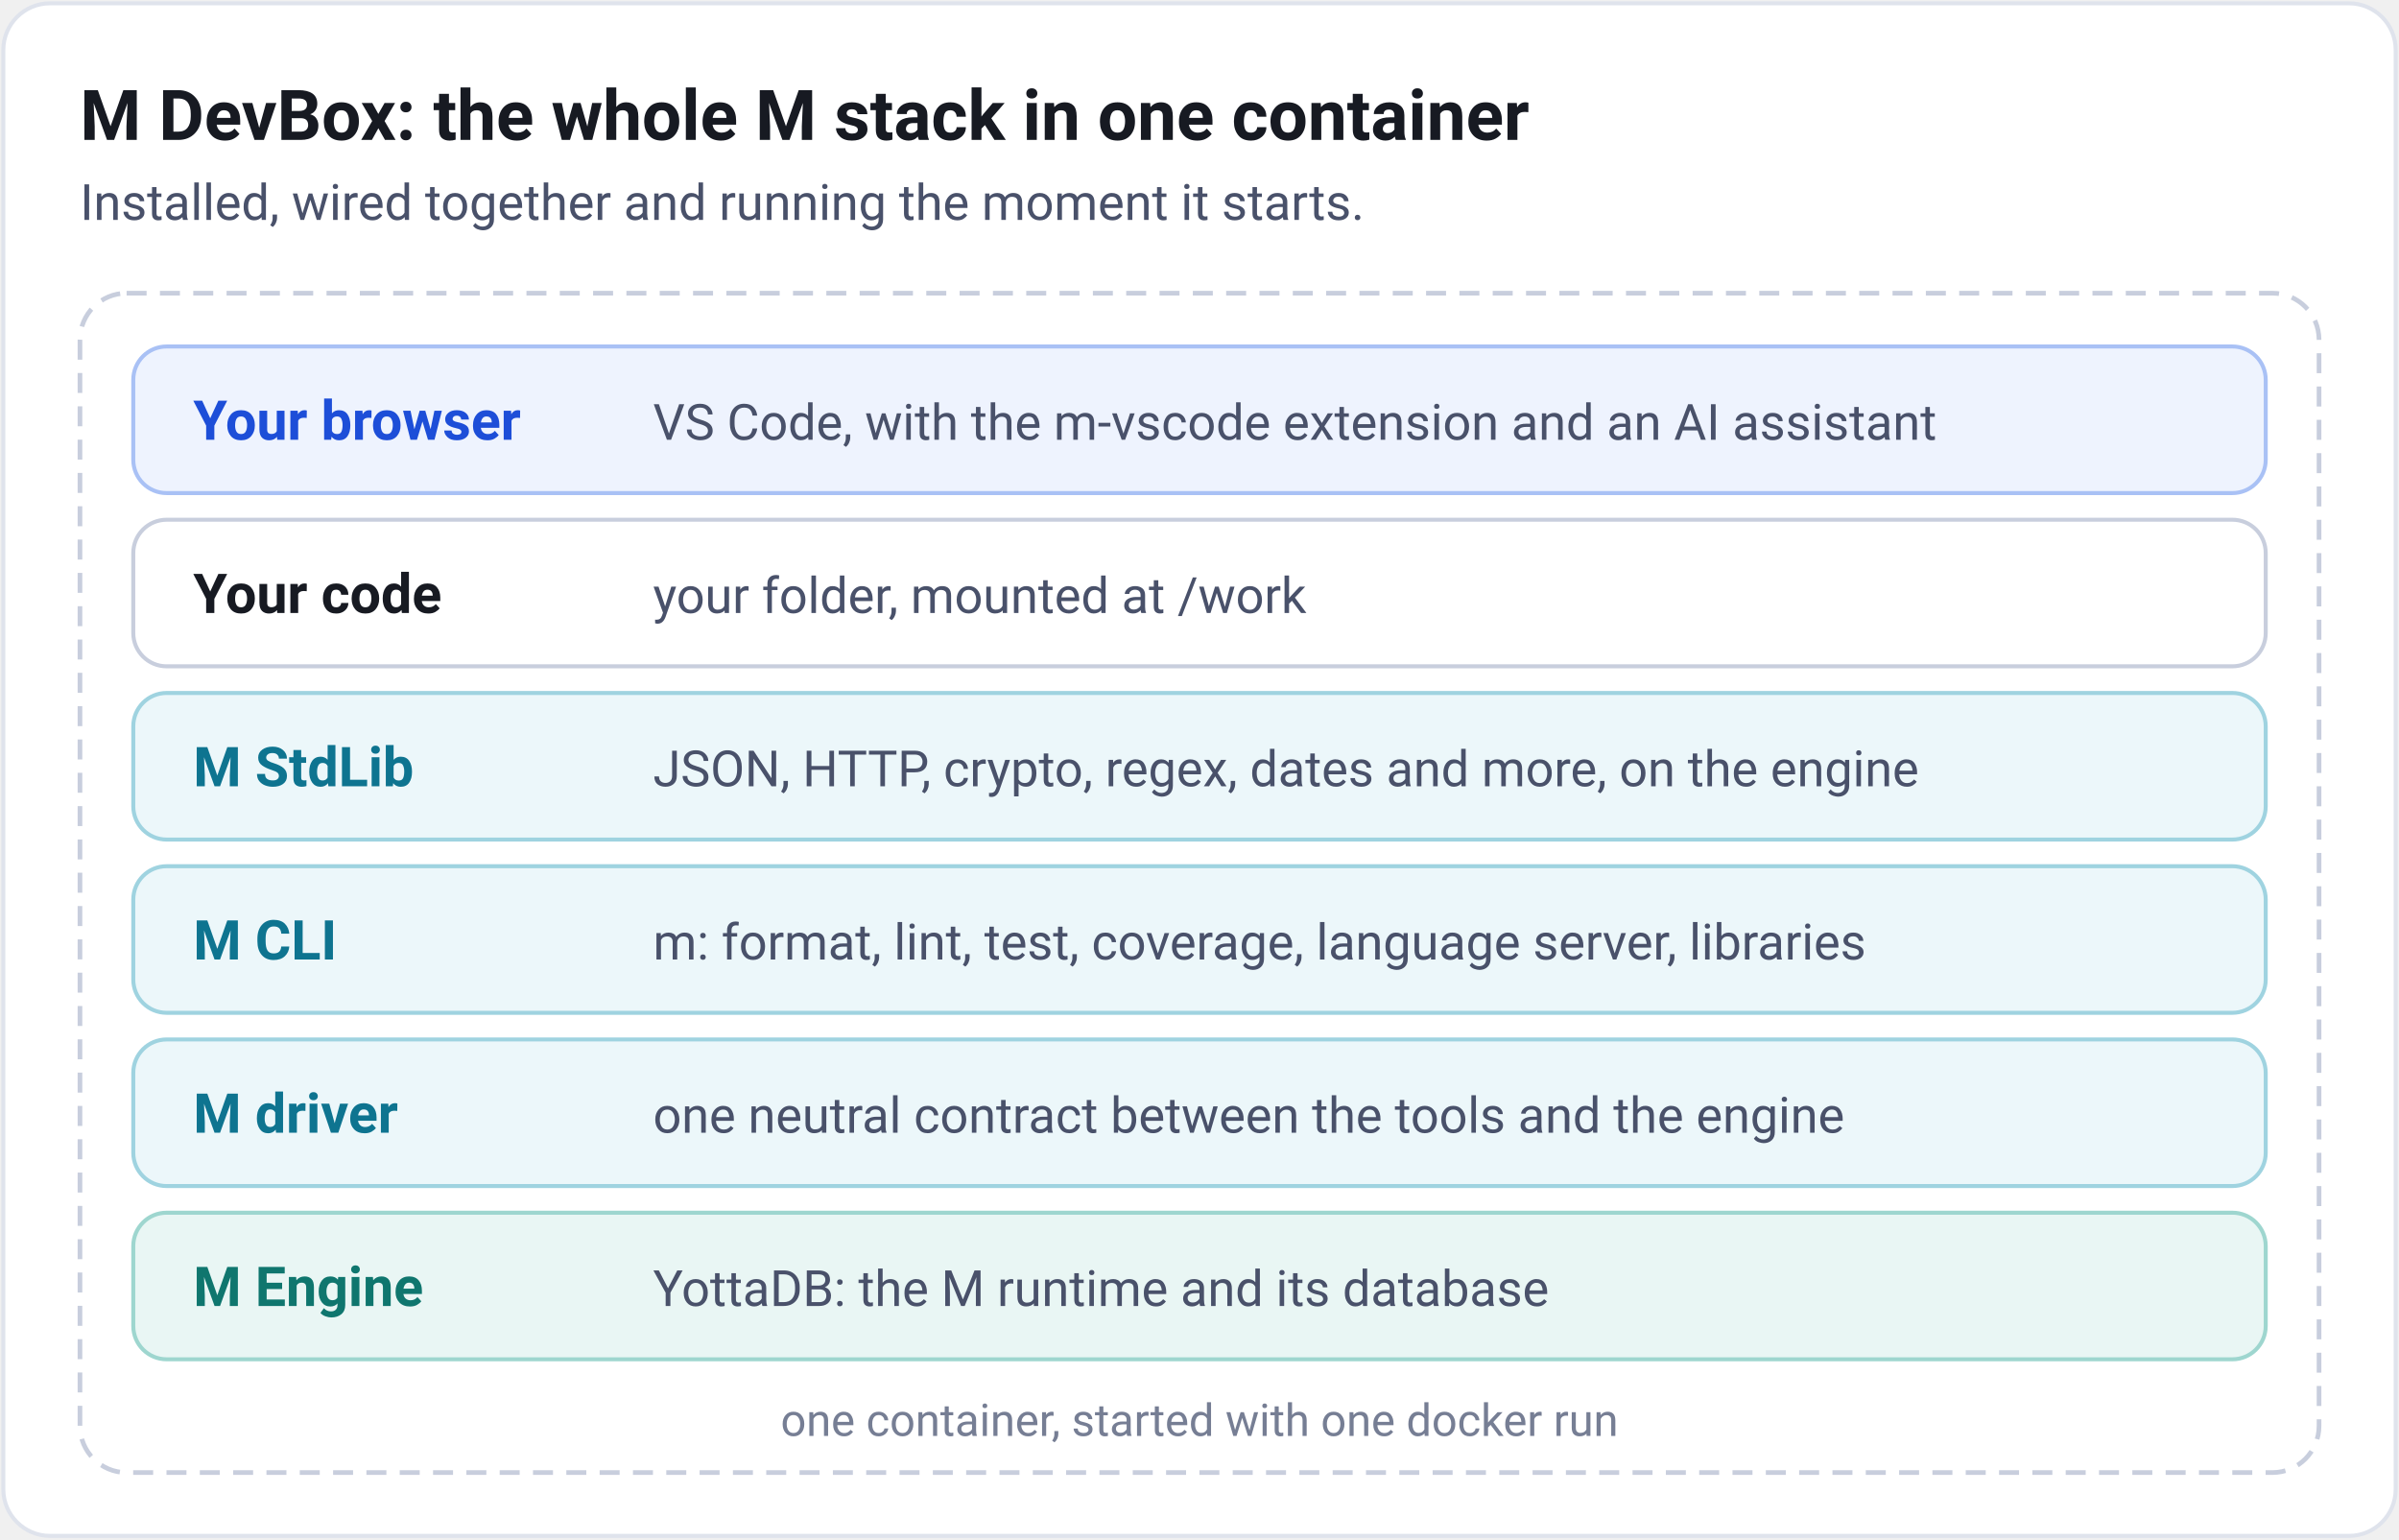
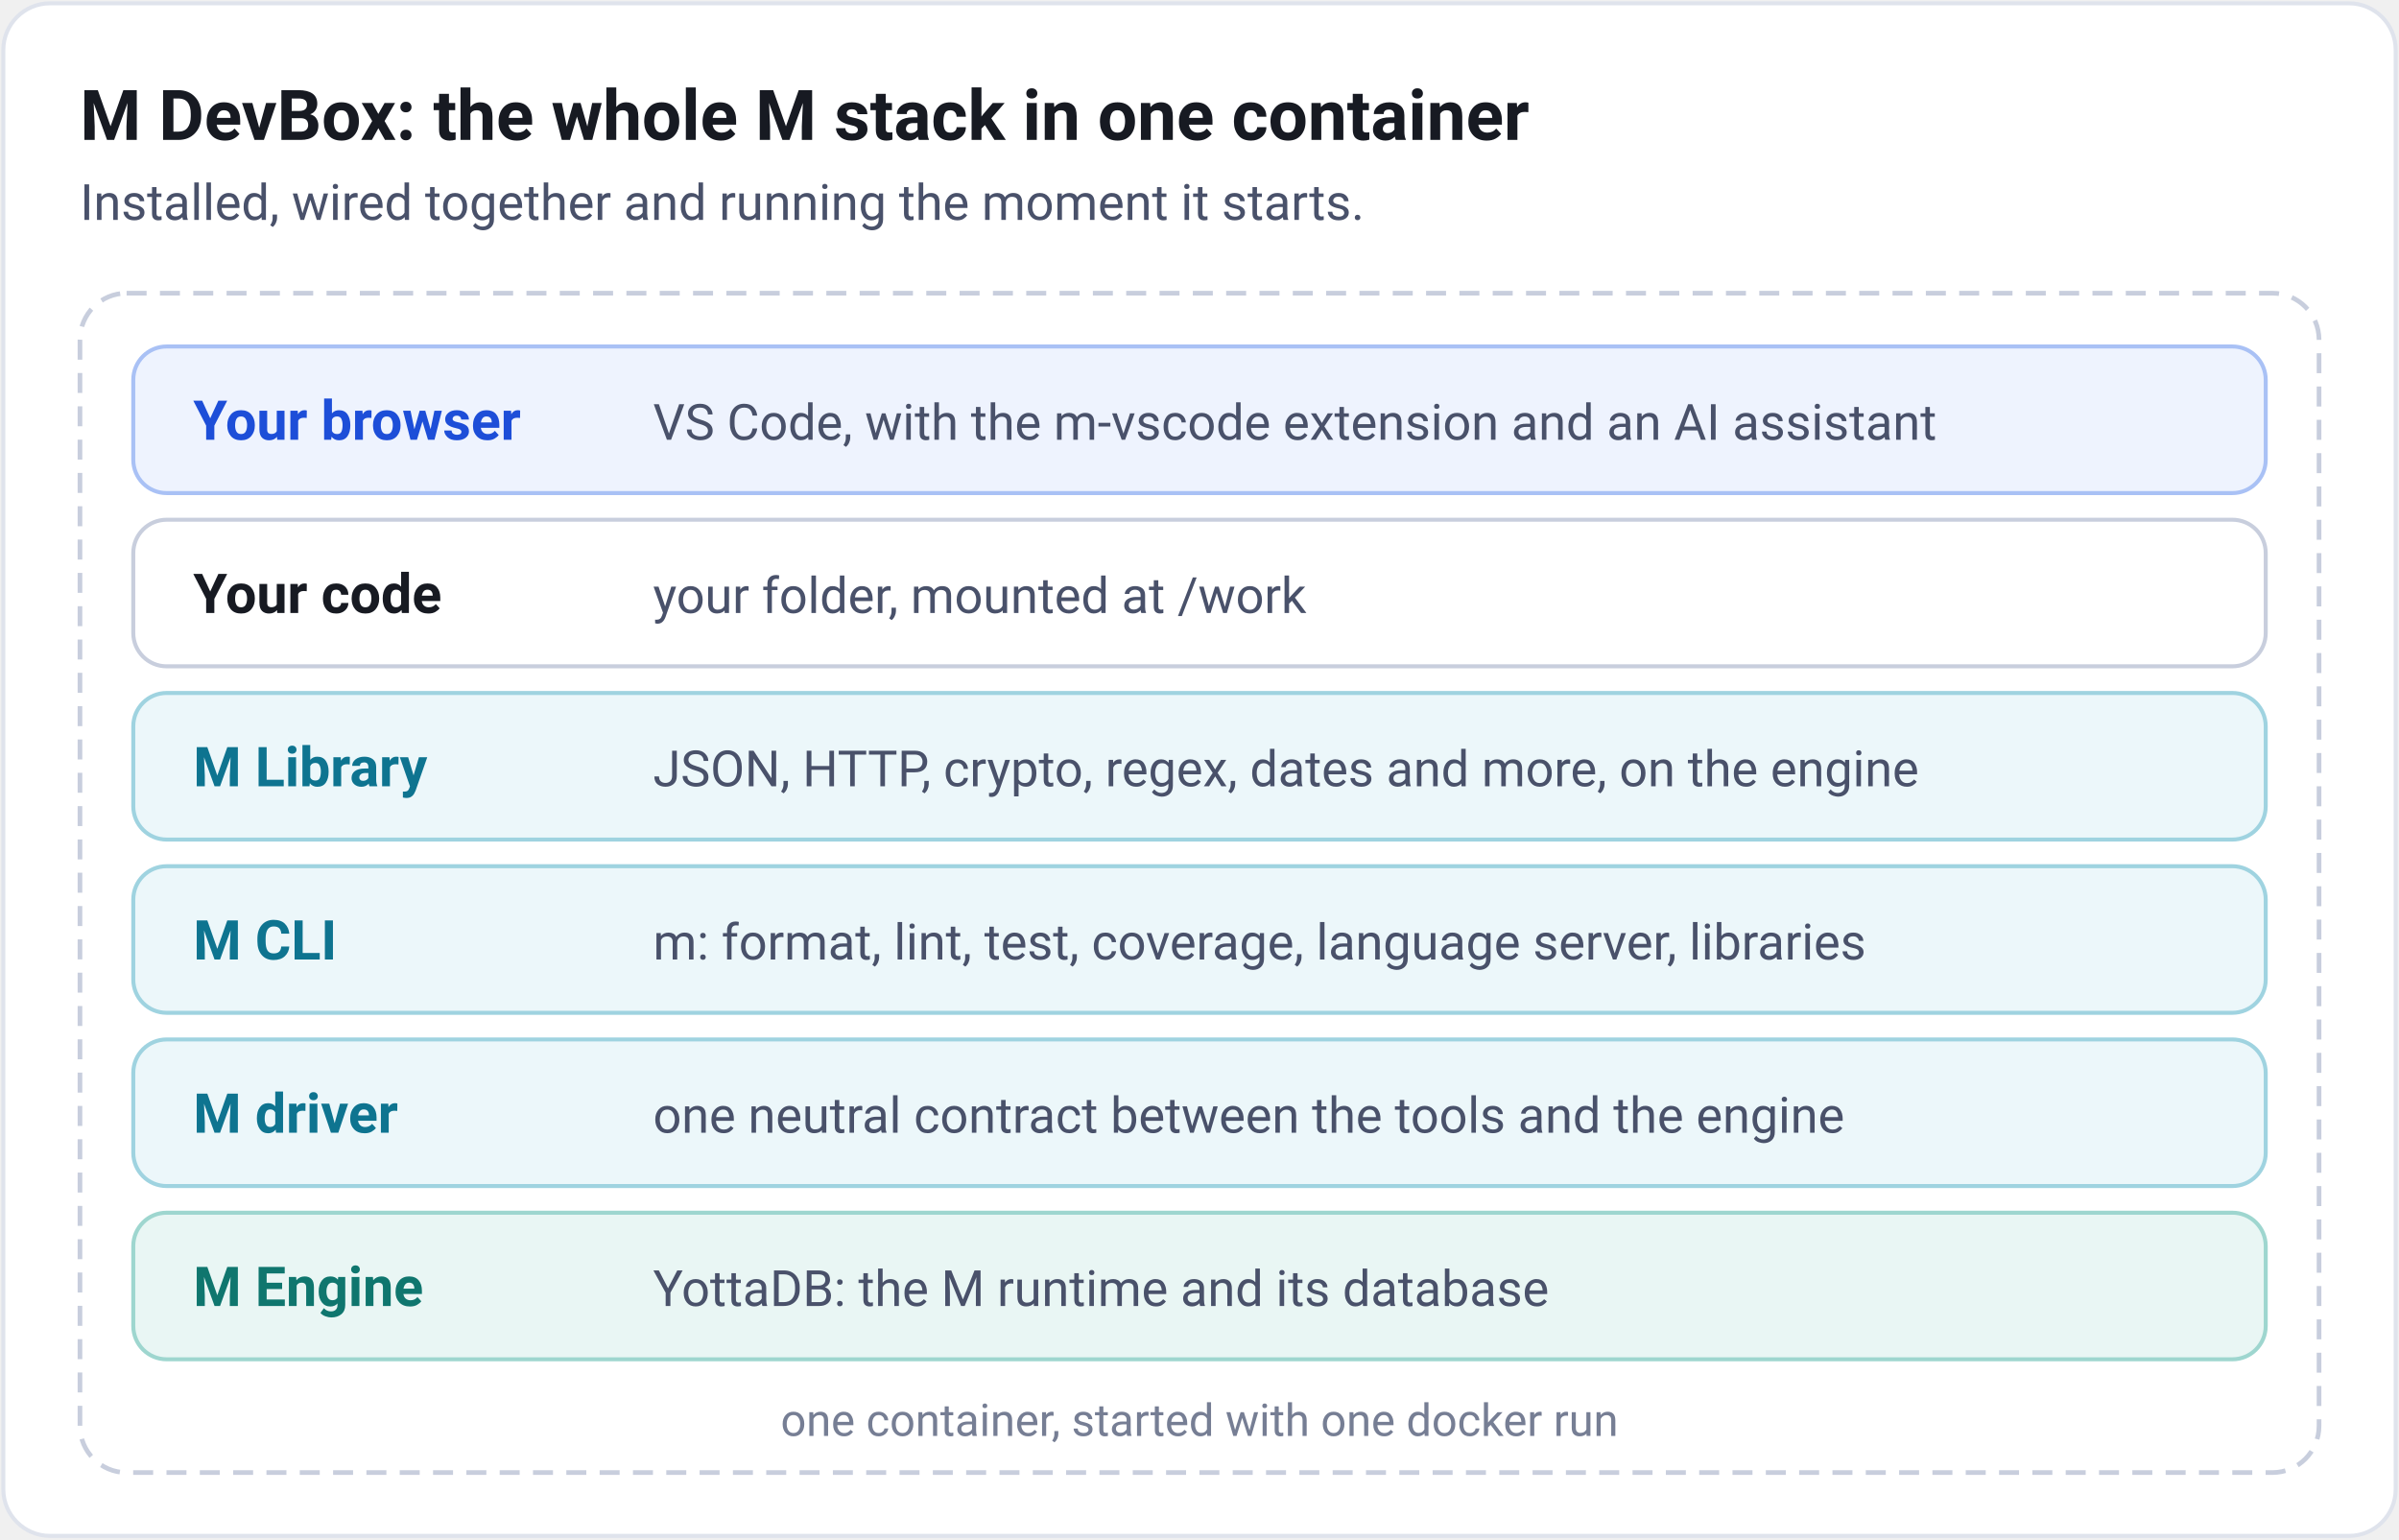
<svg xmlns="http://www.w3.org/2000/svg" viewBox="0 0 720 462" width="720" height="462" role="img" aria-labelledby="ttl dsc">
  <rect x="1" y="1" width="718" height="460" rx="14" fill="#ffffff" stroke="#dfe3ec" stroke-width="1.2" />
  <text x="24" y="42" font-family="system-ui, -apple-system, 'Segoe UI', Roboto, 'Helvetica Neue', Arial, sans-serif" font-size="21" font-weight="700" fill="#171a22">M DevBox: the whole M stack in one container</text>
  <text x="24" y="66" font-family="system-ui, -apple-system, 'Segoe UI', Roboto, 'Helvetica Neue', Arial, sans-serif" font-size="15" fill="#49516a">Installed, wired together and running the moment it starts.</text>
  <rect x="40" y="104" width="640" height="44" rx="10" fill="#eef3fe" stroke="#a9c1f5" stroke-width="1.2" />
  <text x="58" y="132" font-family="system-ui, -apple-system, 'Segoe UI', Roboto, 'Helvetica Neue', Arial, sans-serif" font-size="16.5" font-weight="700" fill="#1d4ed8">Your browser</text>
  <text x="196" y="132" font-family="system-ui, -apple-system, 'Segoe UI', Roboto, 'Helvetica Neue', Arial, sans-serif" font-size="15" fill="#49516a">VS Code, with the m-vscode extension and an AI assistant</text>
  <rect x="40" y="156" width="640" height="44" rx="10" fill="#ffffff" stroke="#c8cedd" stroke-width="1.2" />
  <text x="58" y="184" font-family="system-ui, -apple-system, 'Segoe UI', Roboto, 'Helvetica Neue', Arial, sans-serif" font-size="16.5" font-weight="700" fill="#171a22">Your code</text>
  <text x="196" y="184" font-family="system-ui, -apple-system, 'Segoe UI', Roboto, 'Helvetica Neue', Arial, sans-serif" font-size="15" fill="#49516a">your folder, mounted at /work</text>
  <rect x="40" y="208" width="640" height="44" rx="10" fill="#ecf7fa" stroke="#9fd3e0" stroke-width="1.2" />
-   <text x="58" y="236" font-family="system-ui, -apple-system, 'Segoe UI', Roboto, 'Helvetica Neue', Arial, sans-serif" font-size="16.5" font-weight="700" fill="#0e7490">M StdLib</text>
+   <text x="58" y="236" font-family="system-ui, -apple-system, 'Segoe UI', Roboto, 'Helvetica Neue', Arial, sans-serif" font-size="16.5" font-weight="700" fill="#0e7490">M Library</text>
  <text x="196" y="236" font-family="system-ui, -apple-system, 'Segoe UI', Roboto, 'Helvetica Neue', Arial, sans-serif" font-size="15" fill="#49516a">JSON, HTTP, crypto, regex, dates and more, on the engine</text>
  <rect x="40" y="260" width="640" height="44" rx="10" fill="#ecf7fa" stroke="#9fd3e0" stroke-width="1.2" />
  <text x="58" y="288" font-family="system-ui, -apple-system, 'Segoe UI', Roboto, 'Helvetica Neue', Arial, sans-serif" font-size="16.5" font-weight="700" fill="#0e7490">M CLI</text>
  <text x="196" y="288" font-family="system-ui, -apple-system, 'Segoe UI', Roboto, 'Helvetica Neue', Arial, sans-serif" font-size="15" fill="#49516a">m: format, lint, test, coverage, language server, libraries</text>
  <rect x="40" y="312" width="640" height="44" rx="10" fill="#ecf7fa" stroke="#9fd3e0" stroke-width="1.2" />
  <text x="58" y="340" font-family="system-ui, -apple-system, 'Segoe UI', Roboto, 'Helvetica Neue', Arial, sans-serif" font-size="16.5" font-weight="700" fill="#0e7490">M driver</text>
  <text x="196" y="340" font-family="system-ui, -apple-system, 'Segoe UI', Roboto, 'Helvetica Neue', Arial, sans-serif" font-size="15" fill="#49516a">one neutral contract between the tools and the engine</text>
  <rect x="40" y="364" width="640" height="44" rx="10" fill="#e9f6f4" stroke="#9ed6cf" stroke-width="1.2" />
  <text x="58" y="392" font-family="system-ui, -apple-system, 'Segoe UI', Roboto, 'Helvetica Neue', Arial, sans-serif" font-size="16.5" font-weight="700" fill="#0f766e">M Engine</text>
  <text x="196" y="392" font-family="system-ui, -apple-system, 'Segoe UI', Roboto, 'Helvetica Neue', Arial, sans-serif" font-size="15" fill="#49516a">YottaDB: the M runtime and its database</text>
  <rect x="24" y="88" width="672" height="354" rx="14" fill="none" stroke="#c8cedd" stroke-width="1.4" stroke-dasharray="6 4" />
  <text x="360" y="431" font-family="system-ui, -apple-system, 'Segoe UI', Roboto, 'Helvetica Neue', Arial, sans-serif" font-size="13.5" fill="#767e94" text-anchor="middle">one container, started with one docker run</text>
</svg>
